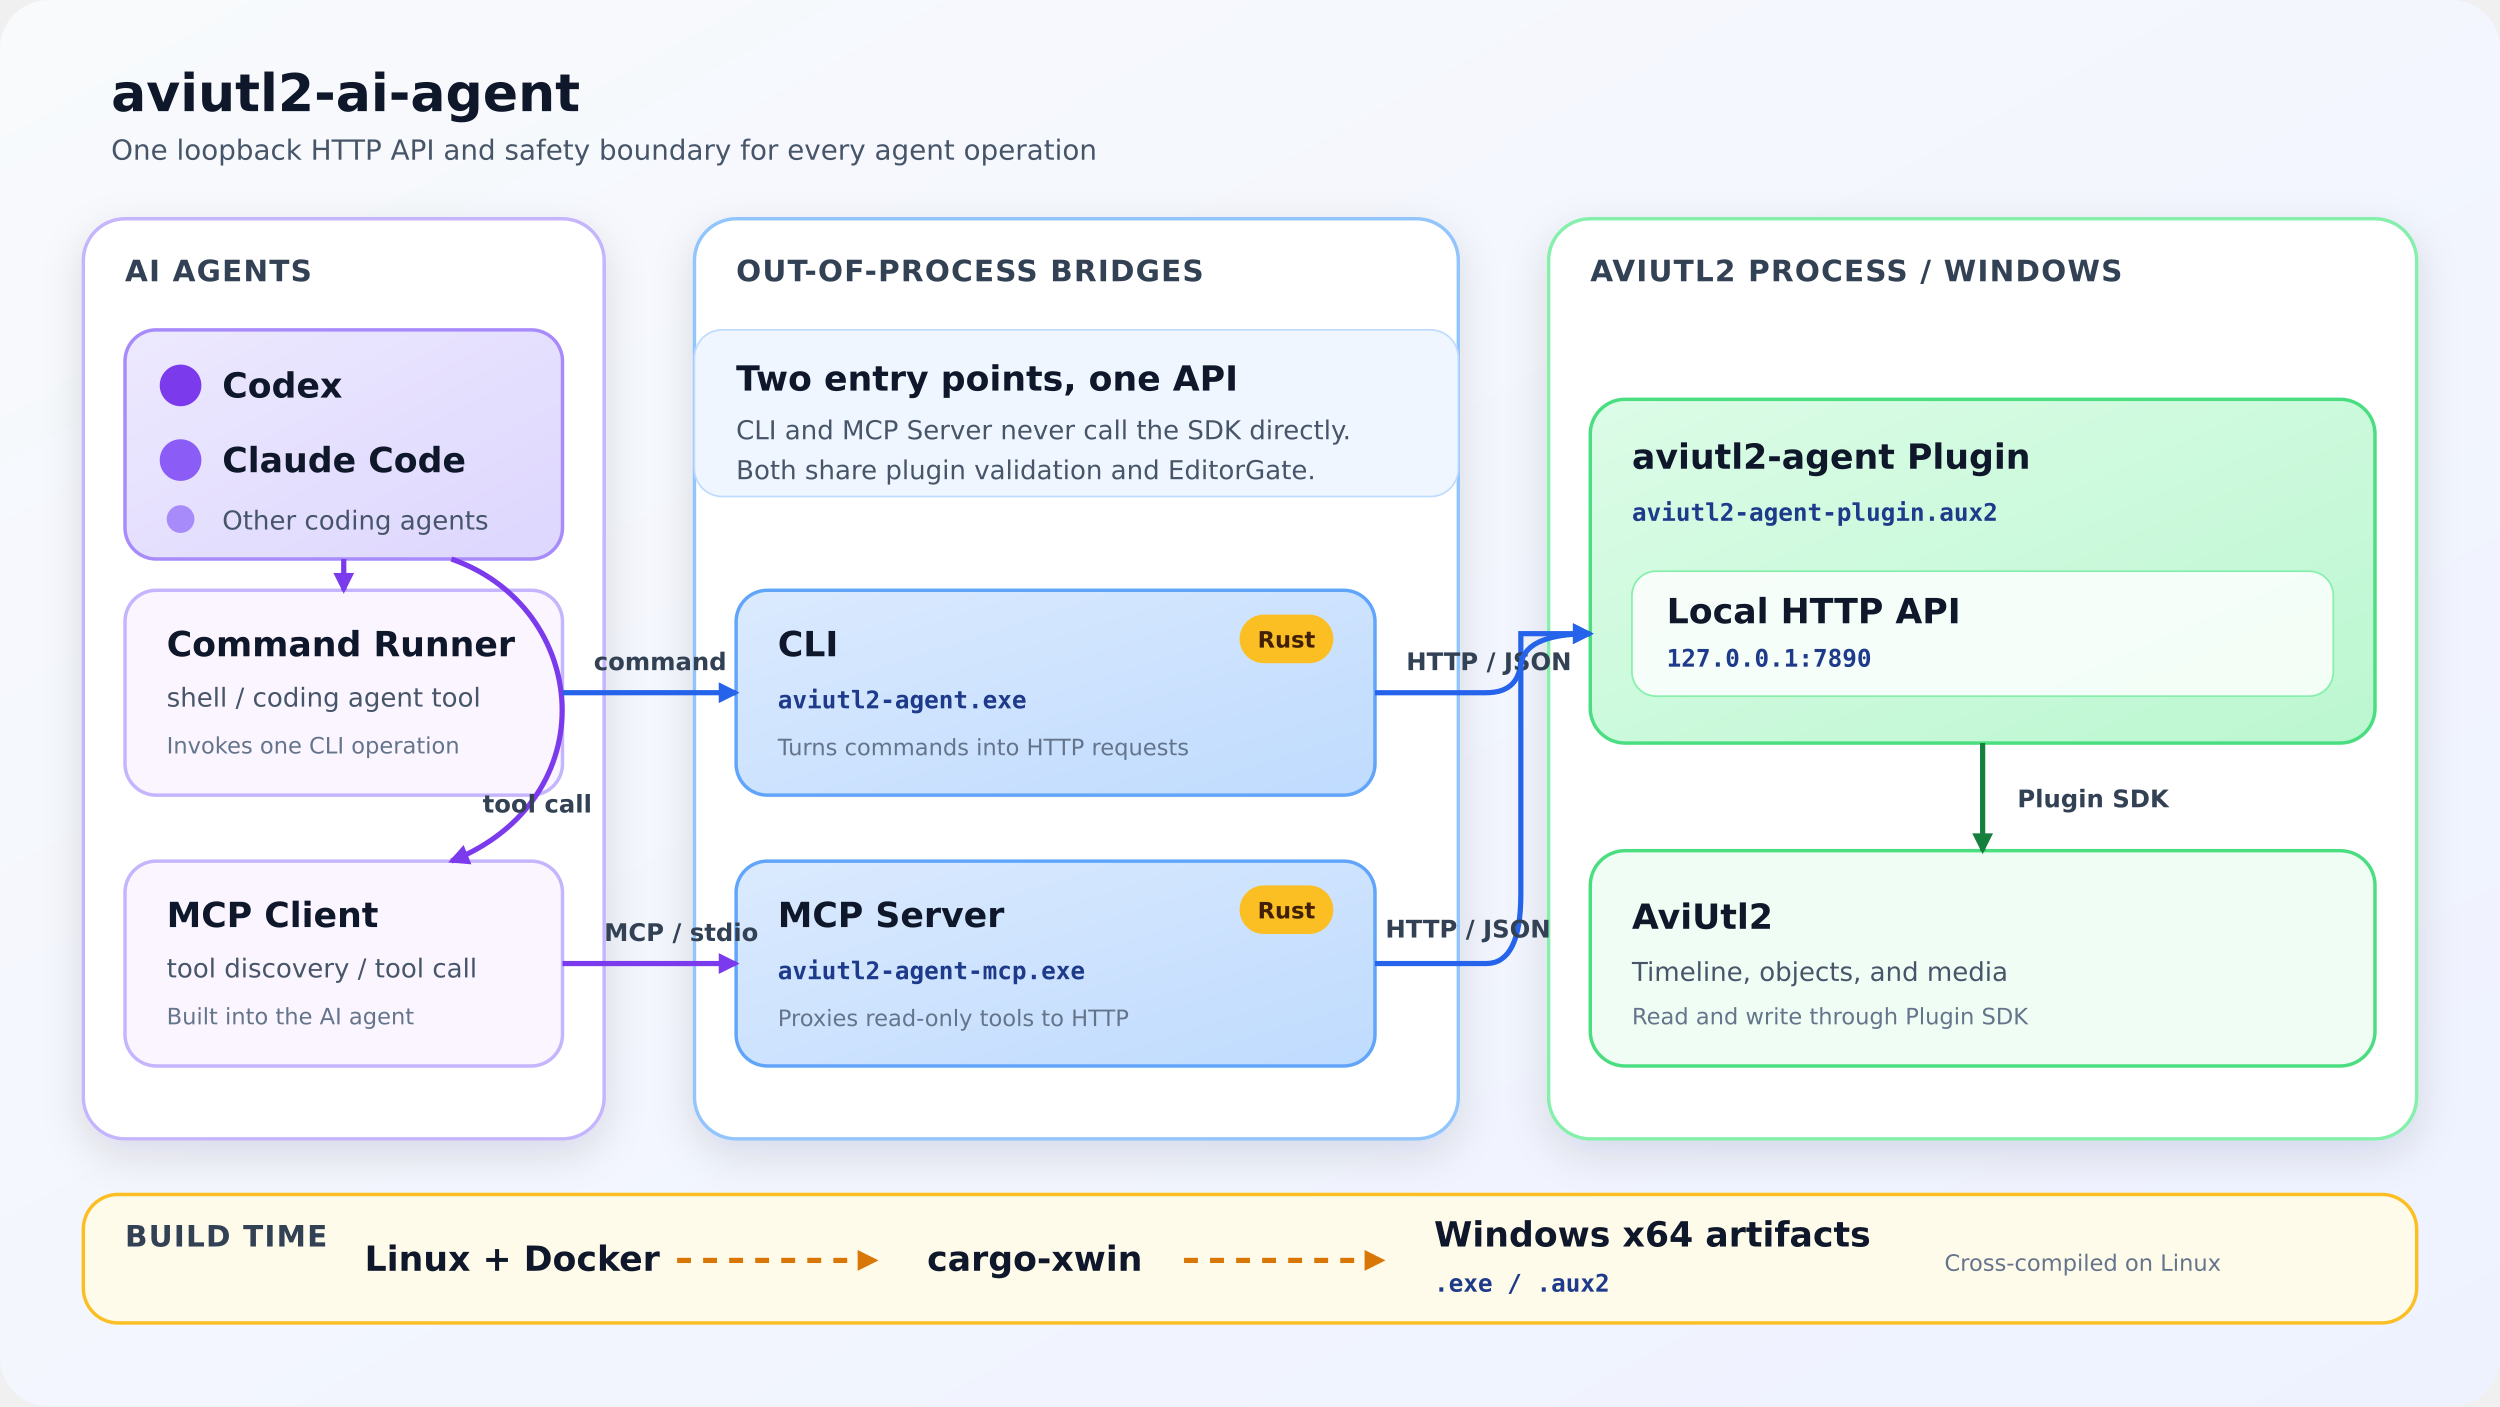
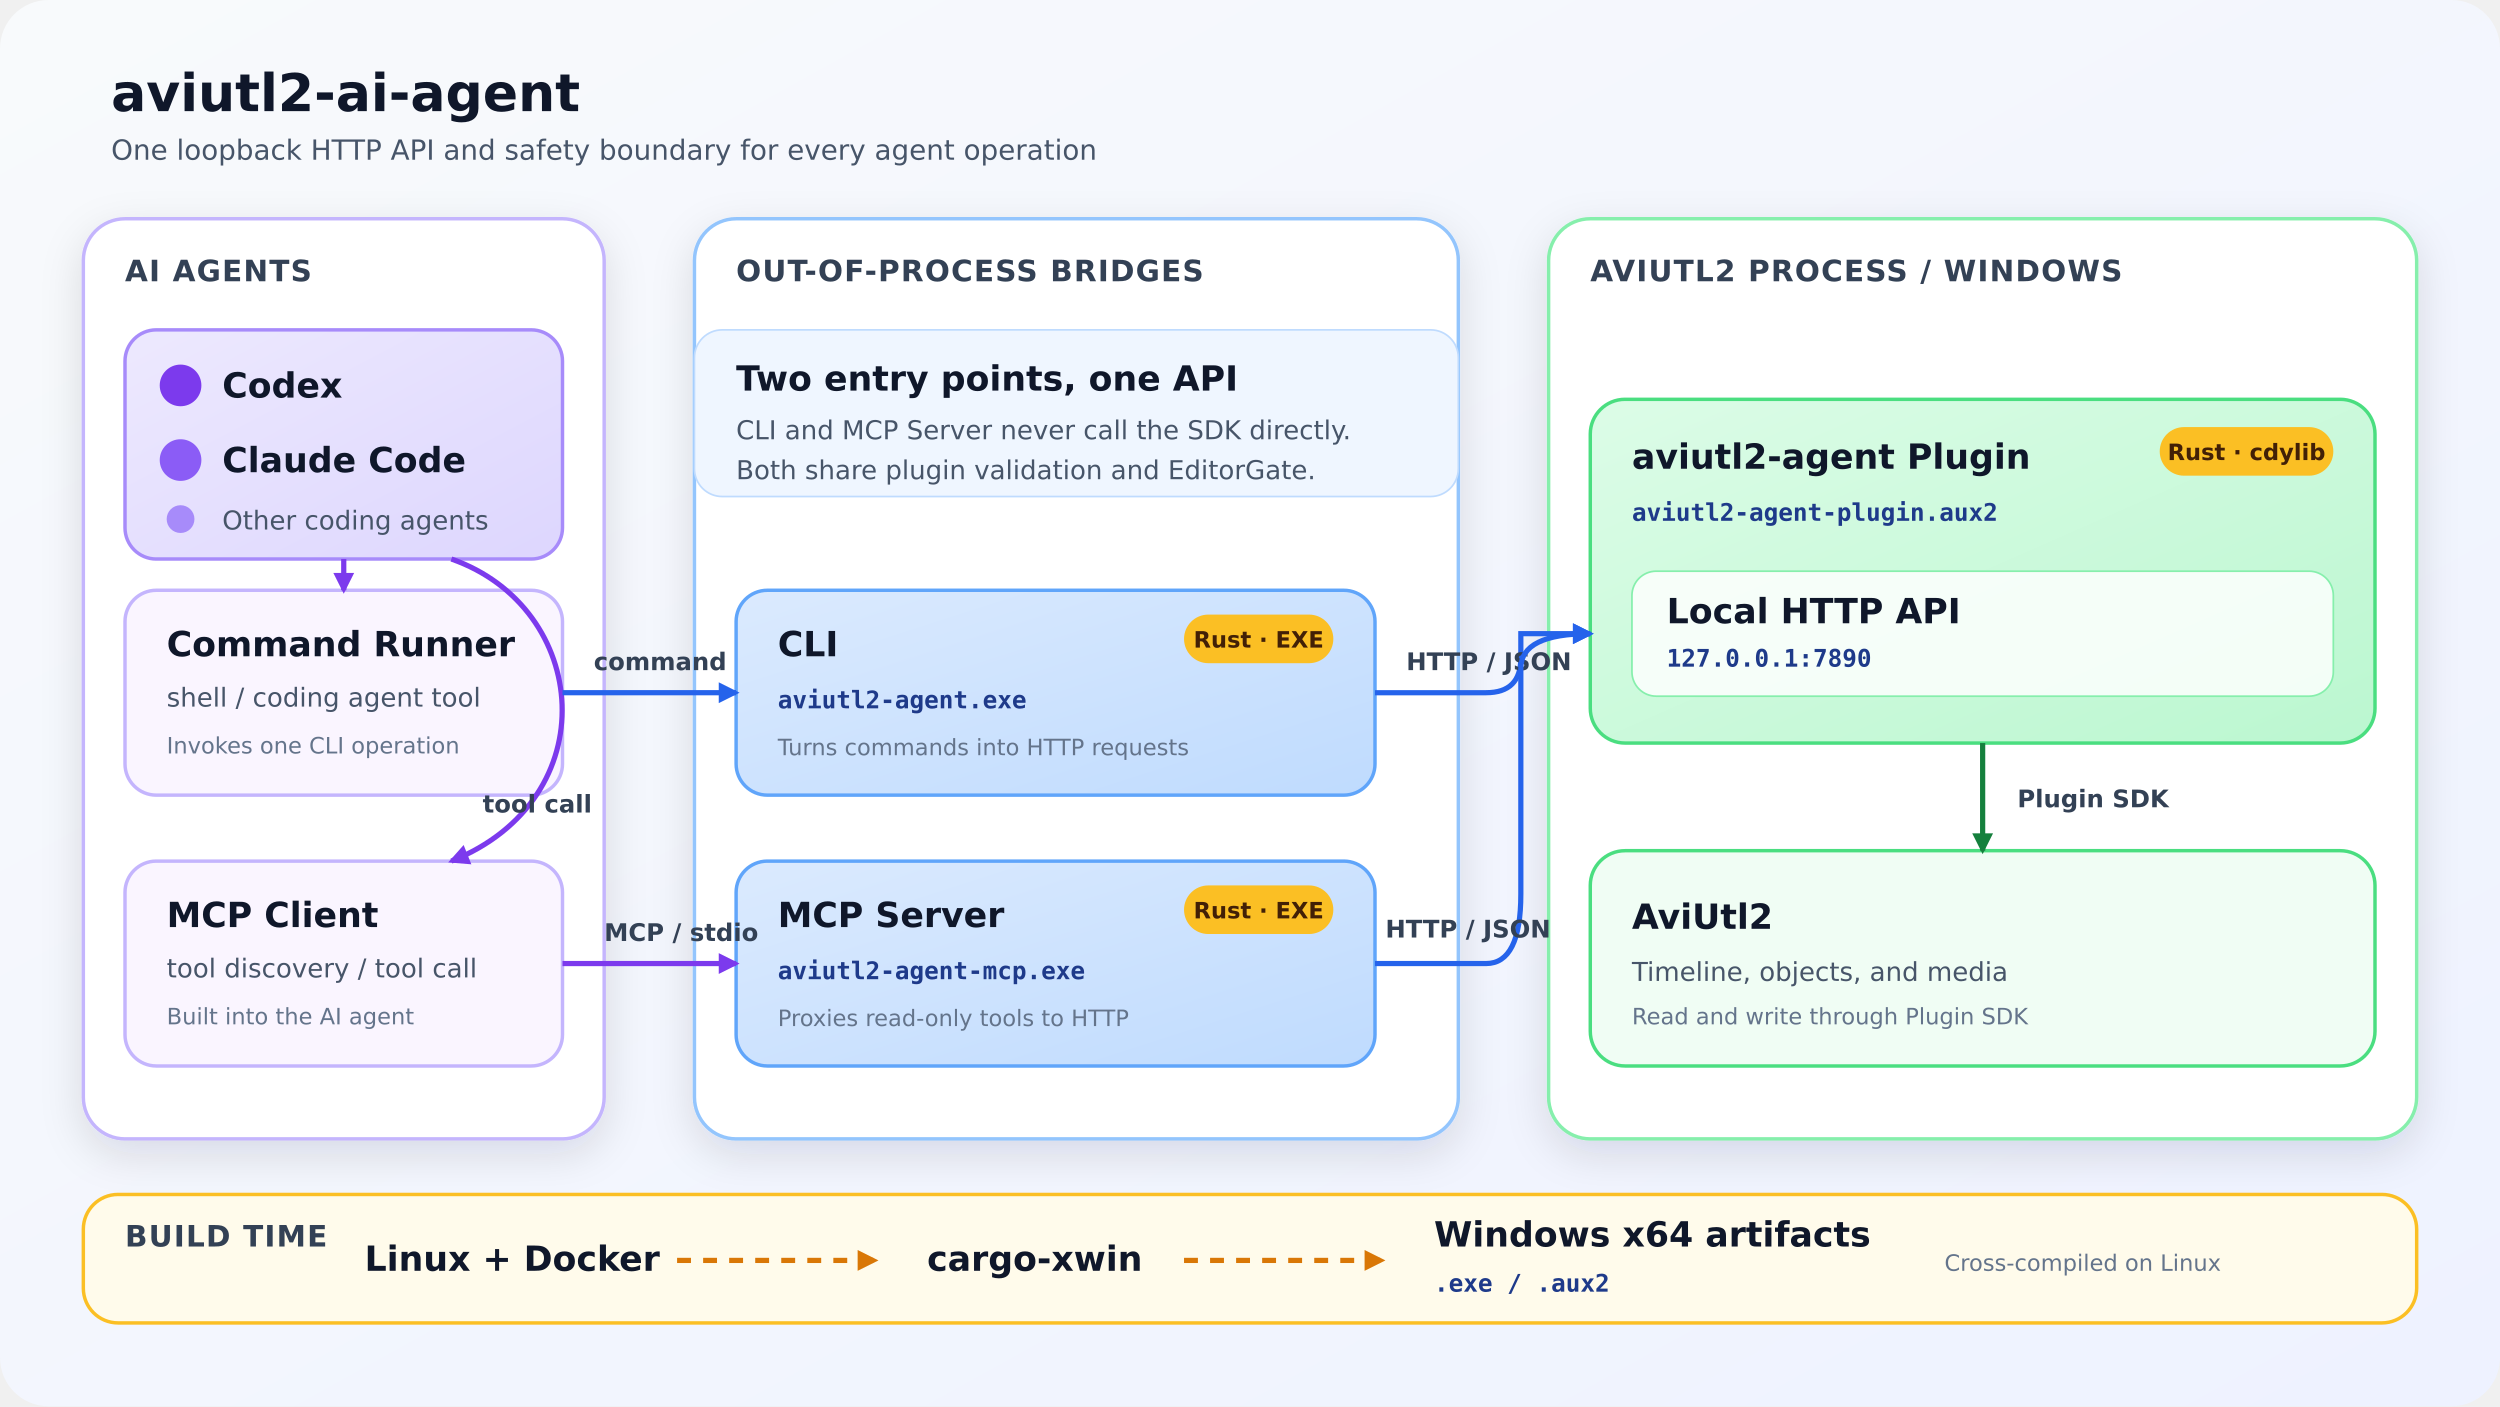
<svg xmlns="http://www.w3.org/2000/svg" width="1440" height="810" viewBox="0 0 1440 810" role="img" aria-labelledby="title description">
  <defs>
    <linearGradient id="background" x1="0" y1="0" x2="1" y2="1">
      <stop offset="0" stop-color="#f8fafc" />
      <stop offset="1" stop-color="#eef2ff" />
    </linearGradient>
    <linearGradient id="agentGradient" x1="0" y1="0" x2="1" y2="1">
      <stop offset="0" stop-color="#ede9fe" />
      <stop offset="1" stop-color="#ddd6fe" />
    </linearGradient>
    <linearGradient id="bridgeGradient" x1="0" y1="0" x2="1" y2="1">
      <stop offset="0" stop-color="#dbeafe" />
      <stop offset="1" stop-color="#bfdbfe" />
    </linearGradient>
    <linearGradient id="hostGradient" x1="0" y1="0" x2="1" y2="1">
      <stop offset="0" stop-color="#dcfce7" />
      <stop offset="1" stop-color="#bbf7d0" />
    </linearGradient>
    <filter id="shadow" x="-15%" y="-15%" width="130%" height="140%">
      <feDropShadow dx="0" dy="8" stdDeviation="12" flood-color="#0f172a" flood-opacity=".12" />
    </filter>
    <marker id="arrowBlue" markerWidth="12" markerHeight="12" refX="10" refY="6" orient="auto" markerUnits="userSpaceOnUse">
      <path d="M0 0 12 6 0 12Z" fill="#2563eb" />
    </marker>
    <marker id="arrowViolet" markerWidth="12" markerHeight="12" refX="10" refY="6" orient="auto" markerUnits="userSpaceOnUse">
      <path d="M0 0 12 6 0 12Z" fill="#7c3aed" />
    </marker>
    <marker id="arrowGreen" markerWidth="12" markerHeight="12" refX="10" refY="6" orient="auto" markerUnits="userSpaceOnUse">
      <path d="M0 0 12 6 0 12Z" fill="#15803d" />
    </marker>
    <marker id="arrowAmber" markerWidth="12" markerHeight="12" refX="10" refY="6" orient="auto" markerUnits="userSpaceOnUse">
      <path d="M0 0 12 6 0 12Z" fill="#d97706" />
    </marker>
    <style>
      .title { font-family: "DejaVu Sans", sans-serif; font-size: 30px; font-weight: 700; fill: #0f172a; }
      .subtitle { font-family: "DejaVu Sans", sans-serif; font-size: 16px; font-weight: 400; fill: #475569; }
      .lane-title { font-family: "DejaVu Sans", sans-serif; font-size: 17px; font-weight: 700; fill: #334155; letter-spacing: .04em; }
      .node-title { font-family: "DejaVu Sans", sans-serif; font-size: 20px; font-weight: 700; fill: #0f172a; }
      .node-text { font-family: "DejaVu Sans", sans-serif; font-size: 15px; font-weight: 400; fill: #475569; }
      .code { font-family: "DejaVu Sans Mono", monospace; font-size: 14px; font-weight: 600; fill: #1e3a8a; }
      .edge-label { font-family: "DejaVu Sans", sans-serif; font-size: 14px; font-weight: 600; fill: #334155; }
      .small { font-family: "DejaVu Sans", sans-serif; font-size: 13px; font-weight: 400; fill: #64748b; }
      .badge { font-family: "DejaVu Sans", sans-serif; font-size: 13px; font-weight: 700; fill: #422006; }
    </style>
  </defs>
  <rect width="1440" height="810" rx="28" fill="url(#background)" />
  <text x="64" y="64" class="title">aviutl2-ai-agent</text>
  <text x="64" y="92" class="subtitle">One loopback HTTP API and safety boundary for every agent operation</text>
  <rect x="48" y="126" width="300" height="530" rx="24" fill="#ffffff" stroke="#c4b5fd" stroke-width="2" filter="url(#shadow)" />
  <text x="72" y="162" class="lane-title">AI AGENTS</text>
  <rect x="72" y="190" width="252" height="132" rx="18" fill="url(#agentGradient)" stroke="#a78bfa" stroke-width="2" />
  <circle cx="104" cy="222" r="12" fill="#7c3aed" />
  <text x="128" y="229" class="node-title">Codex</text>
  <circle cx="104" cy="265" r="12" fill="#8b5cf6" />
  <text x="128" y="272" class="node-title">Claude Code</text>
  <circle cx="104" cy="299" r="8" fill="#a78bfa" />
  <text x="128" y="305" class="node-text">Other coding agents</text>
  <rect x="72" y="340" width="252" height="118" rx="18" fill="#faf5ff" stroke="#c4b5fd" stroke-width="2" />
  <text x="96" y="378" class="node-title">Command Runner</text>
  <text x="96" y="407" class="node-text">shell / coding agent tool</text>
  <text x="96" y="434" class="small">Invokes one CLI operation</text>
  <rect x="72" y="496" width="252" height="118" rx="18" fill="#faf5ff" stroke="#c4b5fd" stroke-width="2" />
  <text x="96" y="534" class="node-title">MCP Client</text>
  <text x="96" y="563" class="node-text">tool discovery / tool call</text>
  <text x="96" y="590" class="small">Built into the AI agent</text>
  <rect x="400" y="126" width="440" height="530" rx="24" fill="#ffffff" stroke="#93c5fd" stroke-width="2" filter="url(#shadow)" />
  <text x="424" y="162" class="lane-title">OUT-OF-PROCESS BRIDGES</text>
  <rect x="424" y="340" width="368" height="118" rx="18" fill="url(#bridgeGradient)" stroke="#60a5fa" stroke-width="2" />
  <text x="448" y="378" class="node-title">CLI</text>
-   <rect x="714" y="354" width="54" height="28" rx="14" fill="#fbbf24" />
-   <text x="741" y="373" text-anchor="middle" class="badge">Rust</text>
+   <rect x="682" y="354" width="86" height="28" rx="14" fill="#fbbf24" />
+   <text x="725" y="373" text-anchor="middle" class="badge">Rust · EXE</text>
  <text x="448" y="408" class="code">aviutl2-agent.exe</text>
  <text x="448" y="435" class="small">Turns commands into HTTP requests</text>
  <rect x="424" y="496" width="368" height="118" rx="18" fill="url(#bridgeGradient)" stroke="#60a5fa" stroke-width="2" />
  <text x="448" y="534" class="node-title">MCP Server</text>
-   <rect x="714" y="510" width="54" height="28" rx="14" fill="#fbbf24" />
-   <text x="741" y="529" text-anchor="middle" class="badge">Rust</text>
+   <rect x="682" y="510" width="86" height="28" rx="14" fill="#fbbf24" />
+   <text x="725" y="529" text-anchor="middle" class="badge">Rust · EXE</text>
  <text x="448" y="564" class="code">aviutl2-agent-mcp.exe</text>
  <text x="448" y="591" class="small">Proxies read-only tools to HTTP</text>
  <rect x="892" y="126" width="500" height="530" rx="24" fill="#ffffff" stroke="#86efac" stroke-width="2" filter="url(#shadow)" />
  <text x="916" y="162" class="lane-title">AVIUTL2 PROCESS / WINDOWS</text>
  <rect x="916" y="230" width="452" height="198" rx="20" fill="url(#hostGradient)" stroke="#4ade80" stroke-width="2" />
  <text x="940" y="270" class="node-title">aviutl2-agent Plugin</text>
+   <rect x="1244" y="246" width="100" height="28" rx="14" fill="#fbbf24" />
+   <text x="1294" y="265" text-anchor="middle" class="badge">Rust · cdylib</text>
  <text x="940" y="300" class="code">aviutl2-agent-plugin.aux2</text>
  <rect x="940" y="329" width="404" height="72" rx="14" fill="#ffffff" fill-opacity=".82" stroke="#86efac" />
  <text x="960" y="359" class="node-title">Local HTTP API</text>
  <text x="960" y="384" class="code">127.0.0.1:7890</text>
  <rect x="916" y="490" width="452" height="124" rx="20" fill="#f0fdf4" stroke="#4ade80" stroke-width="2" />
  <text x="940" y="535" class="node-title">AviUtl2</text>
  <text x="940" y="565" class="node-text">Timeline, objects, and media</text>
  <text x="940" y="590" class="small">Read and write through Plugin SDK</text>
  <path d="M198 322 V340" fill="none" stroke="#7c3aed" stroke-width="3" marker-end="url(#arrowViolet)" />
  <path d="M260 322 C340 350 350 460 260 496" fill="none" stroke="#7c3aed" stroke-width="3" marker-end="url(#arrowViolet)" />
  <text x="278" y="468" class="edge-label">tool call</text>
  <path d="M324 399 H424" fill="none" stroke="#2563eb" stroke-width="3" marker-end="url(#arrowBlue)" />
  <text x="342" y="386" class="edge-label">command</text>
  <path d="M324 555 H424" fill="none" stroke="#7c3aed" stroke-width="3" marker-end="url(#arrowViolet)" />
  <text x="348" y="542" class="edge-label">MCP / stdio</text>
  <path d="M792 399 H856 Q876 399 876 379 V365 Q876 365 916 365" fill="none" stroke="#2563eb" stroke-width="3" marker-end="url(#arrowBlue)" />
  <text x="810" y="386" class="edge-label">HTTP / JSON</text>
  <path d="M792 555 H856 Q876 555 876 515 V385 Q876 365 916 365" fill="none" stroke="#2563eb" stroke-width="3" marker-end="url(#arrowBlue)" />
  <text x="798" y="540" class="edge-label">HTTP / JSON</text>
  <path d="M1142 428 V490" fill="none" stroke="#15803d" stroke-width="3" marker-end="url(#arrowGreen)" />
  <text x="1162" y="465" class="edge-label">Plugin SDK</text>
  <rect x="400" y="190" width="440" height="96" rx="16" fill="#eff6ff" stroke="#bfdbfe" />
  <text x="424" y="225" class="node-title">Two entry points, one API</text>
  <text x="424" y="253" class="node-text">CLI and MCP Server never call the SDK directly.</text>
  <text x="424" y="276" class="node-text">Both share plugin validation and EditorGate.</text>
  <rect x="48" y="688" width="1344" height="74" rx="20" fill="#fffbeb" stroke="#fbbf24" stroke-width="2" />
  <text x="72" y="718" class="lane-title">BUILD TIME</text>
  <text x="210" y="732" class="node-title">Linux + Docker</text>
  <path d="M390 726 H504" fill="none" stroke="#d97706" stroke-width="3" stroke-dasharray="8 7" marker-end="url(#arrowAmber)" />
  <text x="534" y="732" class="node-title">cargo-xwin</text>
  <path d="M682 726 H796" fill="none" stroke="#d97706" stroke-width="3" stroke-dasharray="8 7" marker-end="url(#arrowAmber)" />
  <text x="826" y="718" class="node-title">Windows x64 artifacts</text>
  <text x="826" y="744" class="code">.exe / .aux2</text>
  <text x="1120" y="732" class="small">Cross-compiled on Linux</text>
</svg>
